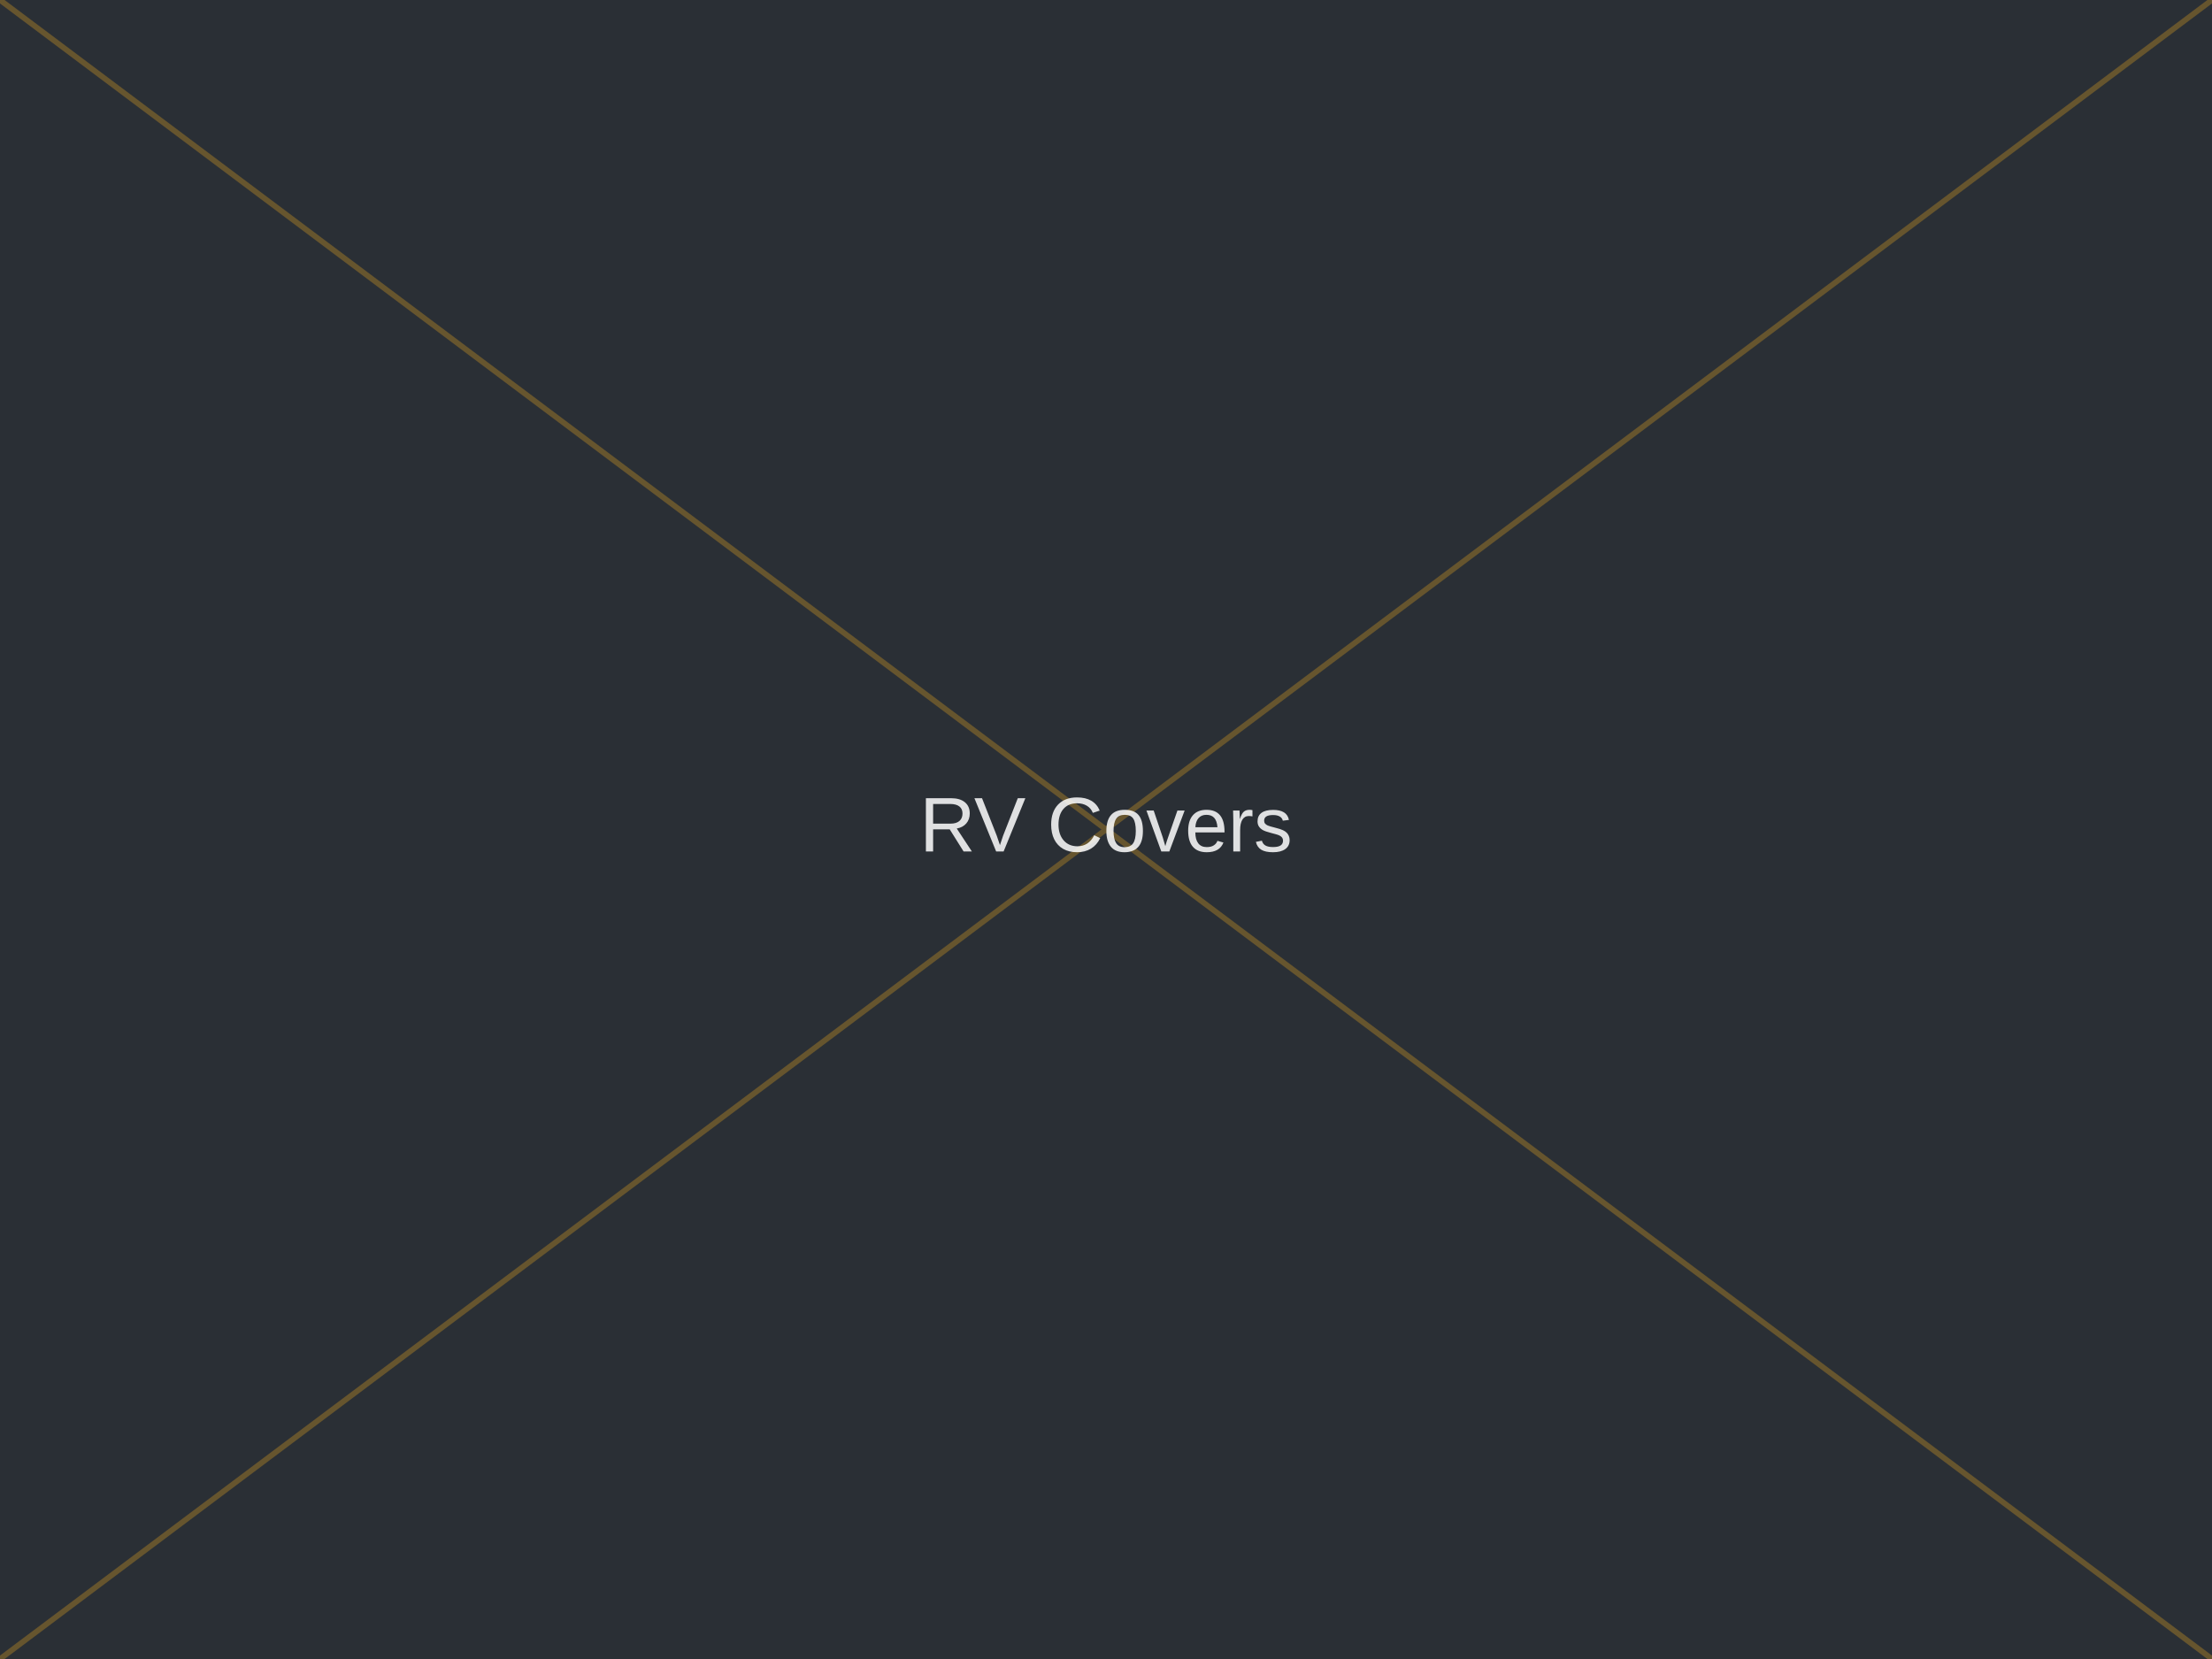
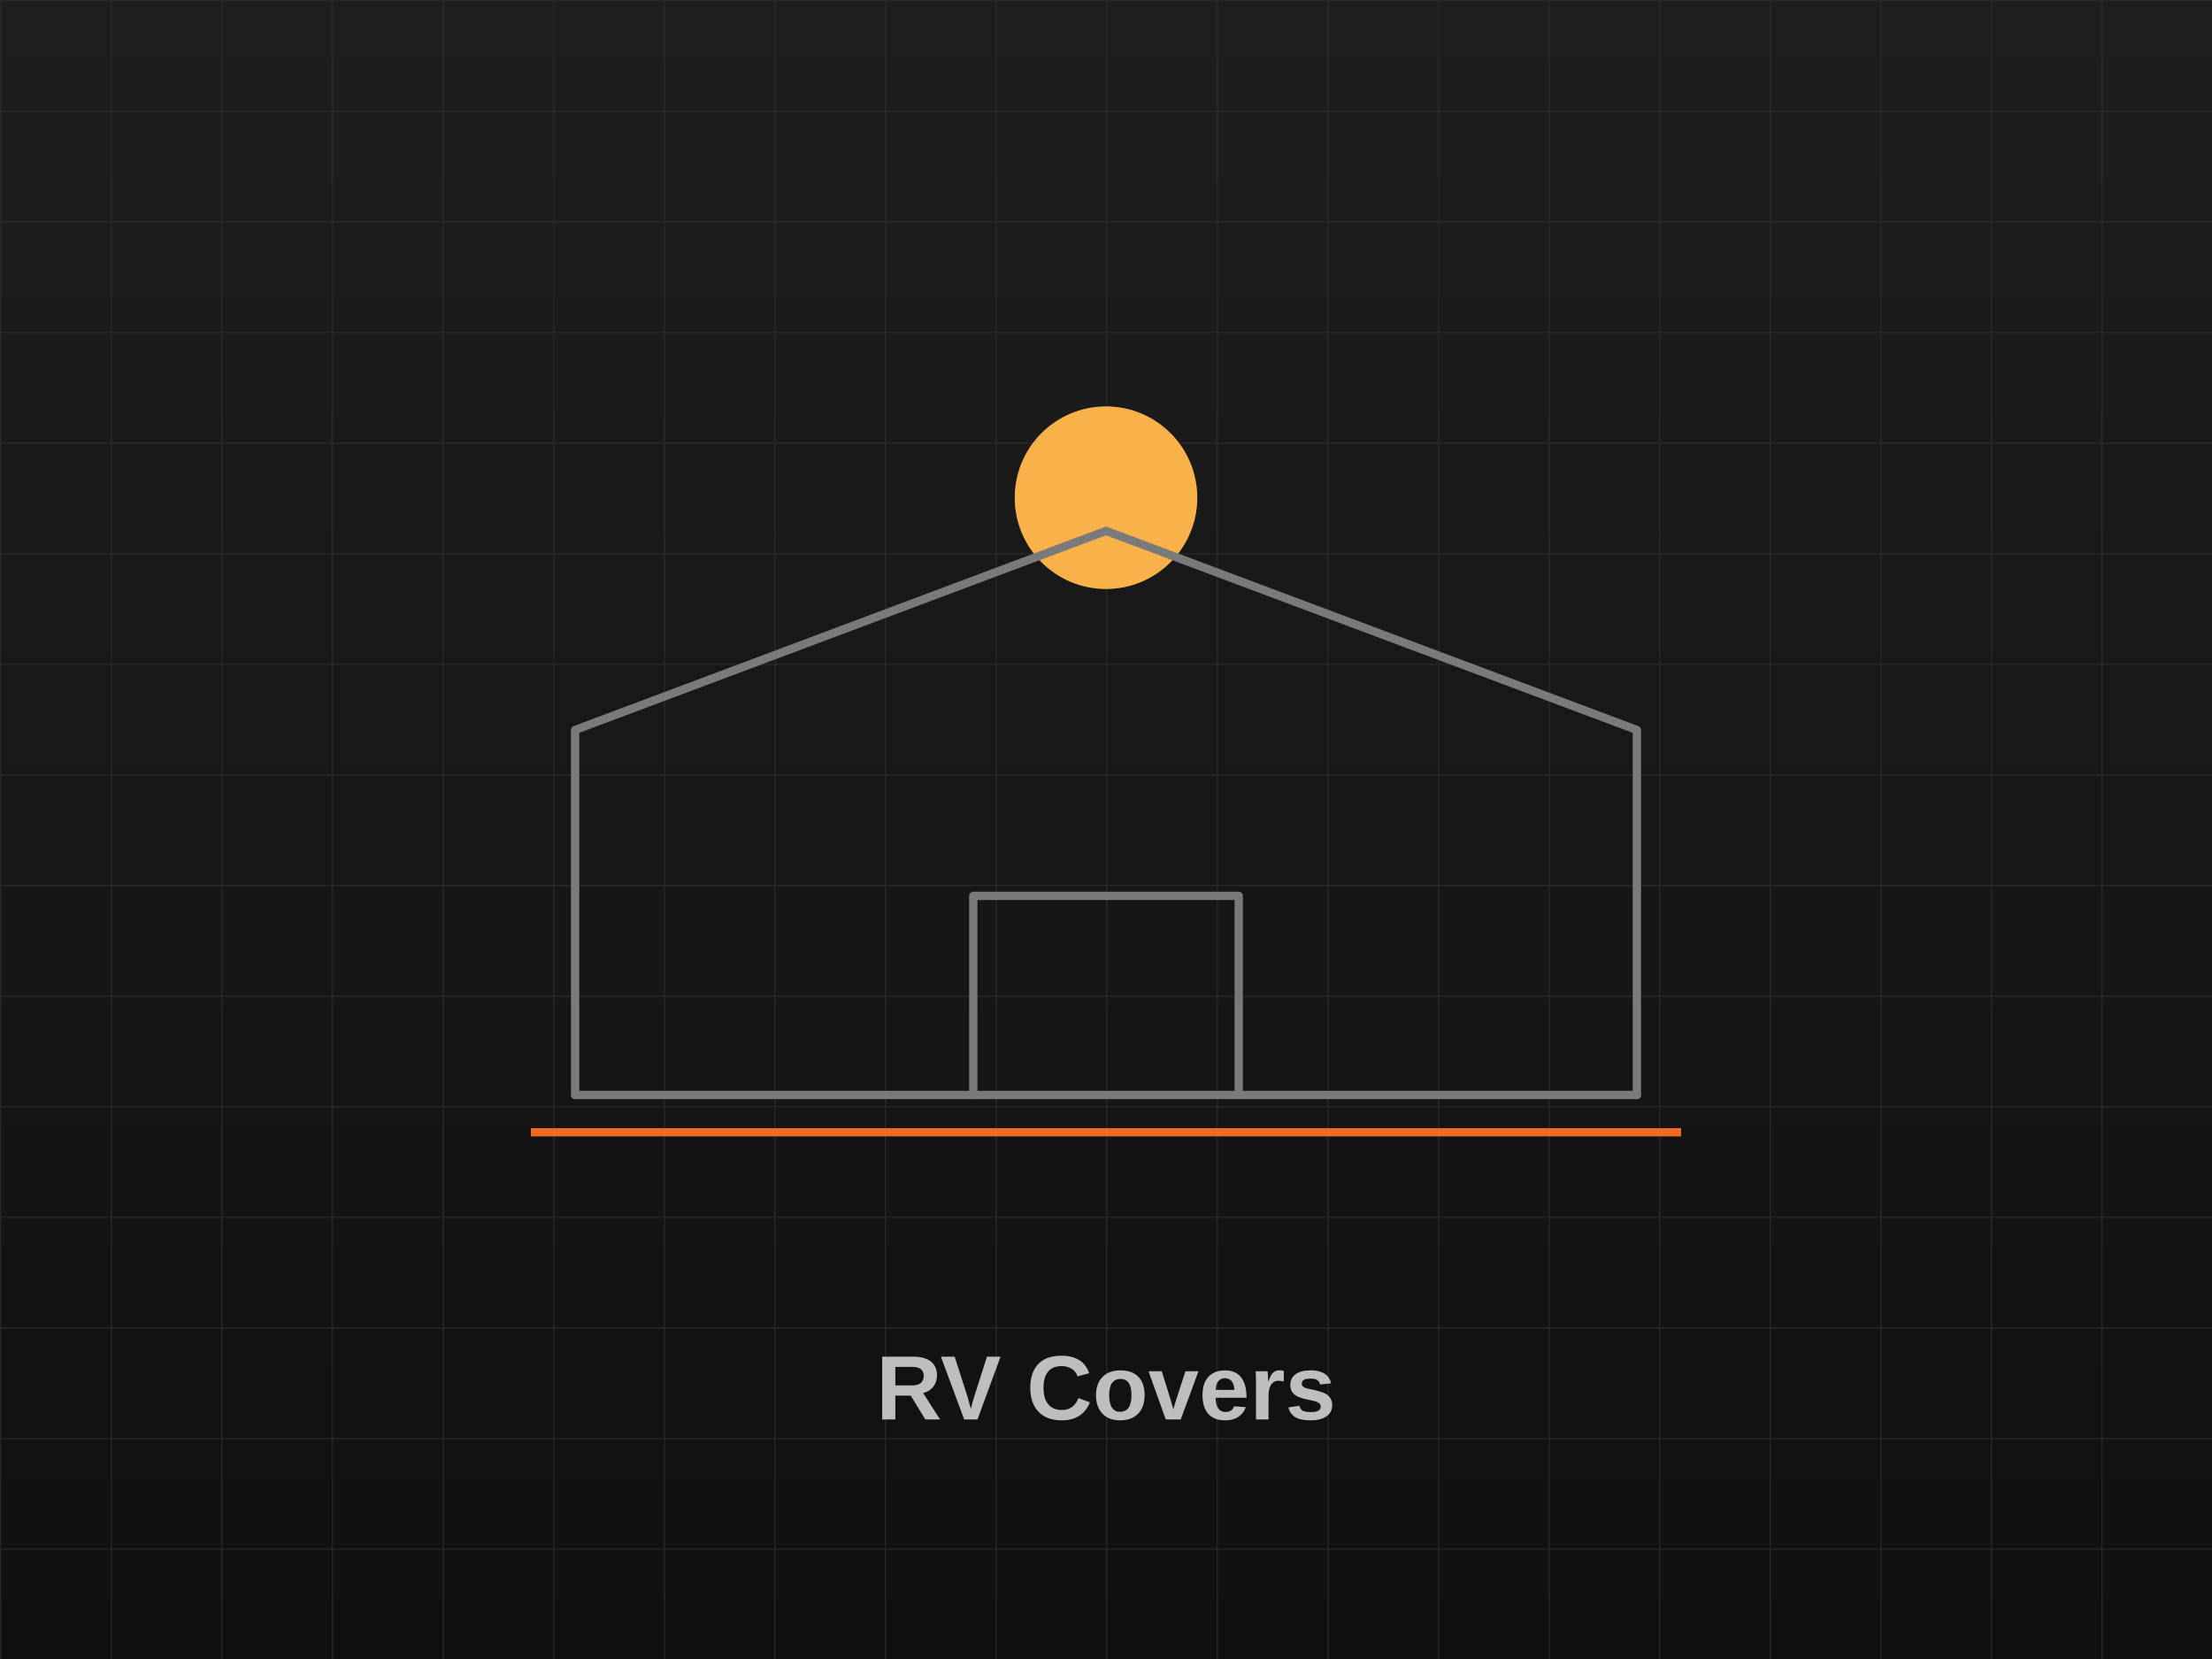
- <svg xmlns="http://www.w3.org/2000/svg" width="800" height="600" viewBox="0 0 800 600">
-   <rect width="100%" height="100%" fill="#2a2f35" />
-   <g fill="none" stroke="#d89a1f" stroke-width="2" opacity="0.35">
-     <line x1="0" y1="0" x2="800" y2="600" />
-     <line x1="800" y1="0" x2="0" y2="600" />
+ <svg xmlns="http://www.w3.org/2000/svg" width="800" height="600" viewBox="0 0 800 600" role="img" aria-label="RV Covers">
+   <defs>
+     <linearGradient id="bg" x1="0" y1="0" x2="0" y2="1">
+       <stop offset="0" stop-color="#1e1e1e" />
+       <stop offset="1" stop-color="#101010" />
+     </linearGradient>
+     <pattern id="grid" width="40" height="40" patternUnits="userSpaceOnUse">
+       <path d="M40 0H0V40" fill="none" stroke="#2e2e2e" stroke-width="1" opacity="0.7" />
+       <animateTransform attributeName="patternTransform" type="translate" from="0 0" to="40 40" dur="14s" repeatCount="indefinite" />
+     </pattern>
+     <style>
+       .sun, .halo { transform-box: fill-box; transform-origin: center; }
+       .sun { animation: sunBob 6s ease-in-out infinite; }
+       .halo { animation: sunHalo 4.5s ease-in-out infinite; }
+       .base { transform-box: fill-box; transform-origin: center; animation: baseGlow 3.6s ease-in-out infinite; }
+       .frame { animation: frameGlow 6s ease-in-out infinite; }
+       @keyframes sunBob { 0%, 100% { transform: translateY(0); } 50% { transform: translateY(-9px); } }
+       @keyframes sunHalo { 0% { transform: scale(1); opacity: .32; } 70% { opacity: 0; } 100% { transform: scale(1.55); opacity: 0; } }
+       @keyframes baseGlow { 0%, 100% { opacity: 1; transform: scaleX(1); } 50% { opacity: .6; transform: scaleX(.97); } }
+       @keyframes frameGlow { 0%, 100% { opacity: .88; } 50% { opacity: 1; } }
+       @media (prefers-reduced-motion: reduce) { .sun, .halo, .base, .frame { animation: none; } }
+     </style>
+   </defs>
+   <rect width="100%" height="100%" fill="url(#bg)" />
+   <rect width="100%" height="100%" fill="url(#grid)" />
+   <g class="sun">
+     <circle class="halo" cx="400" cy="180" r="33" fill="#f9b24a" opacity="0.4" />
+     <circle cx="400" cy="180" r="33" fill="#f9b24a" />
  </g>
-   <text x="50%" y="50%" dominant-baseline="middle" text-anchor="middle" font-family="Arial, sans-serif" font-size="28" fill="#ffffff" opacity="0.85">RV Covers</text>
+   <g class="frame" fill="none" stroke="#7a7a7a" stroke-width="3" stroke-linejoin="round" stroke-linecap="round">
+     <path d="M208 396 V264 L400 192 L592 264 V396" />
+     <path d="M208 396 H592" />
+     <path d="M352 396 V324 H448 V396" />
+   </g>
+   <rect class="base" x="192" y="408" width="416" height="3" fill="#f26a21" />
+   <text x="50%" y="84%" dominant-baseline="middle" text-anchor="middle" font-family="'Segoe UI', Arial, sans-serif" font-size="33" font-weight="700" fill="#c6c6c6" opacity="0.95">RV Covers</text>
</svg>
